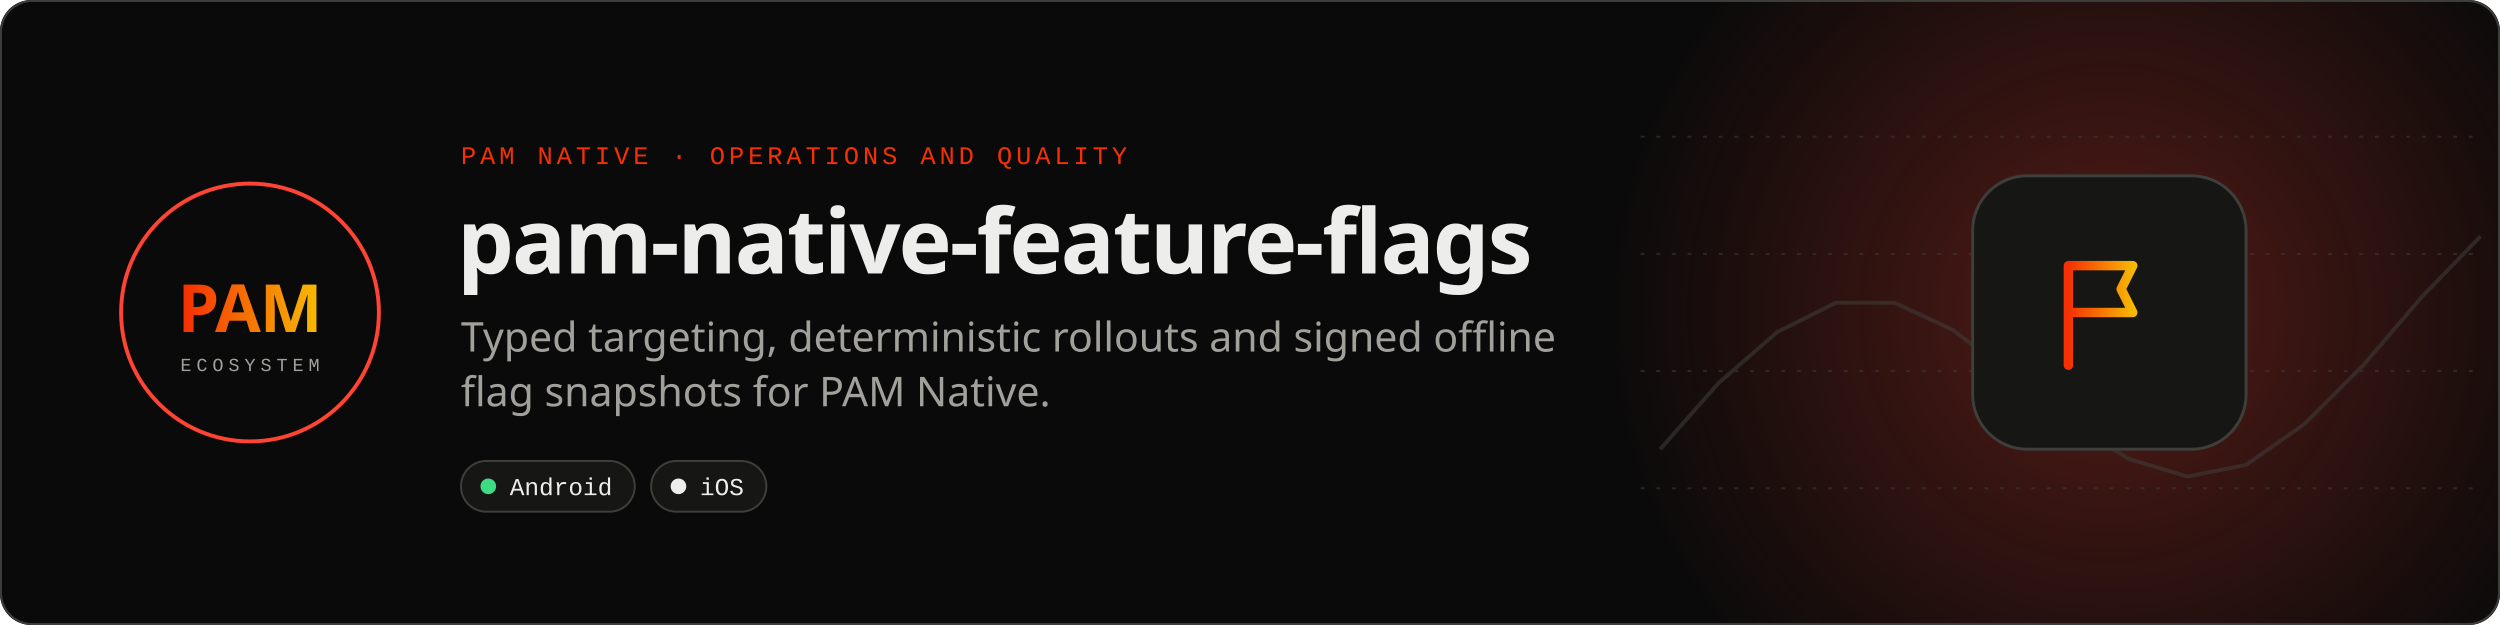
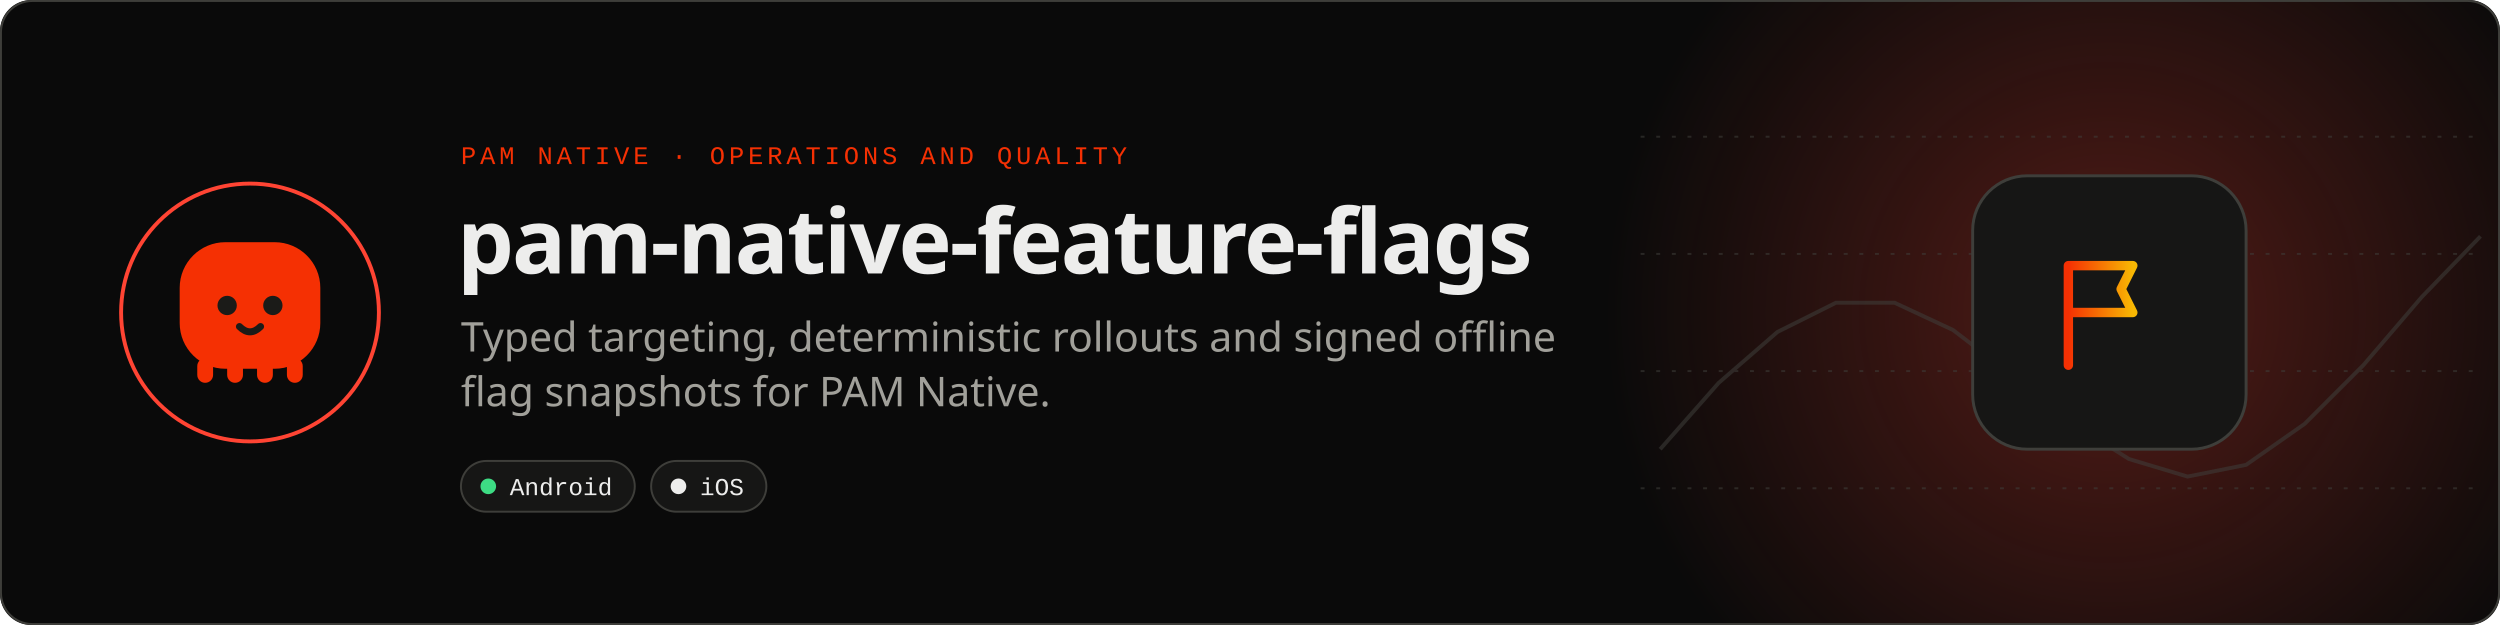
<svg xmlns="http://www.w3.org/2000/svg" viewBox="0 0 1280 320" width="1280" height="320" role="img" aria-label="pam-native-feature-flags: Typed targeting, deterministic rollouts and signed offline flag snapshots for PAM Native.">
  <defs>
    <linearGradient id="pg" x1="0" y1="0" x2="1" y2="0">
      <stop offset="0" stop-color="#f53003" />
      <stop offset="1" stop-color="#f8b803" />
    </linearGradient>
    <radialGradient id="gl">
      <stop offset="0" stop-color="#ff4433" stop-opacity=".30" />
      <stop offset="1" stop-color="#ff4433" stop-opacity="0" />
    </radialGradient>
    <clipPath id="cl">
      <rect width="1280" height="320" rx="16" />
    </clipPath>
  </defs>
  <g clip-path="url(#cl)">
    <rect width="1280" height="320" fill="#0a0a0a" />
    <circle cx="1080" cy="160" r="260" fill="url(#gl)" />
    <g fill="none" stroke="#3e3e3a" opacity=".55">
      <path d="M840 70H1270" stroke-dasharray="2 6" />
      <path d="M840 130H1270" stroke-dasharray="2 6" />
      <path d="M840 190H1270" stroke-dasharray="2 6" />
      <path d="M840 250H1270" stroke-dasharray="2 6" />
      <path d="M850 230L880 196L910 170L940 155L970 155L1000 169L1030 192L1060 216L1090 235L1120 244L1150 238L1180 217L1210 187L1240 152L1270 121" stroke-width="2" stroke-dasharray="900">
        <animate attributeName="stroke-dashoffset" values="900;0;0" keyTimes="0;.5;1" dur="8s" repeatCount="indefinite" />
      </path>
    </g>
  </g>
  <rect x=".5" y=".5" width="1279" height="319" rx="16" fill="none" stroke="#3e3e3a" />
  <circle cx="128" cy="160" r="66" fill="#0a0a0a" stroke="#ff4433" stroke-width="2" />
  <circle cx="128" cy="160" r="66" fill="none" stroke="#ff4433">
    <animate attributeName="r" values="66;92" dur="3s" repeatCount="indefinite" />
    <animate attributeName="stroke-opacity" values=".5;0" dur="3s" repeatCount="indefinite" />
  </circle>
-   <text x="128" y="170" text-anchor="middle" font-family="-apple-system, BlinkMacSystemFont, 'Segoe UI', 'Noto Sans', Helvetica, Arial, sans-serif" font-weight="700" font-size="34" letter-spacing="-.5" fill="url(#pg)">PAM</text>
-   <text x="128" y="190" text-anchor="middle" font-family="ui-monospace, SFMono-Regular, 'SF Mono', Menlo, Consolas, 'Liberation Mono', monospace" font-size="9.5" letter-spacing="2.5" fill="#a1a09a">ECOSYSTEM</text>
+   <g transform="translate(74 104.2) scale(.9)">
+     <rect x="30" y="88" width="9" height="14" rx="4.5" fill="#f53003" />
+     <rect x="47" y="88" width="9" height="14" rx="4.5" fill="#f53003" />
+     <rect x="64" y="88" width="9" height="14" rx="4.5" fill="#f53003" />
+     <rect x="81" y="88" width="9" height="14" rx="4.5" fill="#f53003" />
+     <rect x="20" y="22" width="80" height="72" rx="26" fill="#f53003" />
+     <circle cx="47" cy="58" r="5.5" fill="#1b1b18" />
+     <circle cx="73" cy="58" r="5.5" fill="#1b1b18" />
+     <path d="M54 70q6 6 12 0" stroke="#1b1b18" stroke-width="4" stroke-linecap="round" fill="none" />
+   </g>
  <text x="236" y="84" font-family="ui-monospace, SFMono-Regular, 'SF Mono', Menlo, Consolas, 'Liberation Mono', monospace" font-size="13" letter-spacing="2" fill="#f53003">PAM NATIVE · OPERATIONS AND QUALITY</text>
  <text x="234" y="140" font-family="-apple-system, BlinkMacSystemFont, 'Segoe UI', 'Noto Sans', Helvetica, Arial, sans-serif" font-weight="700" font-size="46" letter-spacing="-1" fill="#ededec">pam-native-feature-flags</text>
  <text x="236" y="180" font-family="-apple-system, BlinkMacSystemFont, 'Segoe UI', 'Noto Sans', Helvetica, Arial, sans-serif" font-size="21" fill="#a1a09a">Typed targeting, deterministic rollouts and signed offline</text>
  <text x="236" y="208" font-family="-apple-system, BlinkMacSystemFont, 'Segoe UI', 'Noto Sans', Helvetica, Arial, sans-serif" font-size="21" fill="#a1a09a">flag snapshots for PAM Native.</text>
  <rect x="236" y="236" width="89" height="26" rx="13" fill="#161615" stroke="#3e3e3a" />
  <circle cx="250" cy="249" r="4" fill="#3ddc84" />
  <text x="261" y="253.5" font-family="ui-monospace, SFMono-Regular, 'SF Mono', Menlo, Consolas, 'Liberation Mono', monospace" font-size="12.5" fill="#ededec">Android</text>
  <rect x="333.375" y="236" width="59" height="26" rx="13" fill="#161615" stroke="#3e3e3a" />
  <circle cx="347.375" cy="249" r="4" fill="#ededec" />
  <text x="358.375" y="253.5" font-family="ui-monospace, SFMono-Regular, 'SF Mono', Menlo, Consolas, 'Liberation Mono', monospace" font-size="12.5" fill="#ededec">iOS</text>
  <rect x="1010" y="90" width="140" height="140" rx="28" fill="#161615" stroke="#3e3e3a" stroke-width="1.5" />
  <g transform="translate(1044 124) scale(3)" fill="none" stroke="url(#pg)" stroke-width="1.6" stroke-linecap="round" stroke-linejoin="round">
    <path d="M5 21V4h11l-2 4 2 4H5" />
  </g>
</svg>
